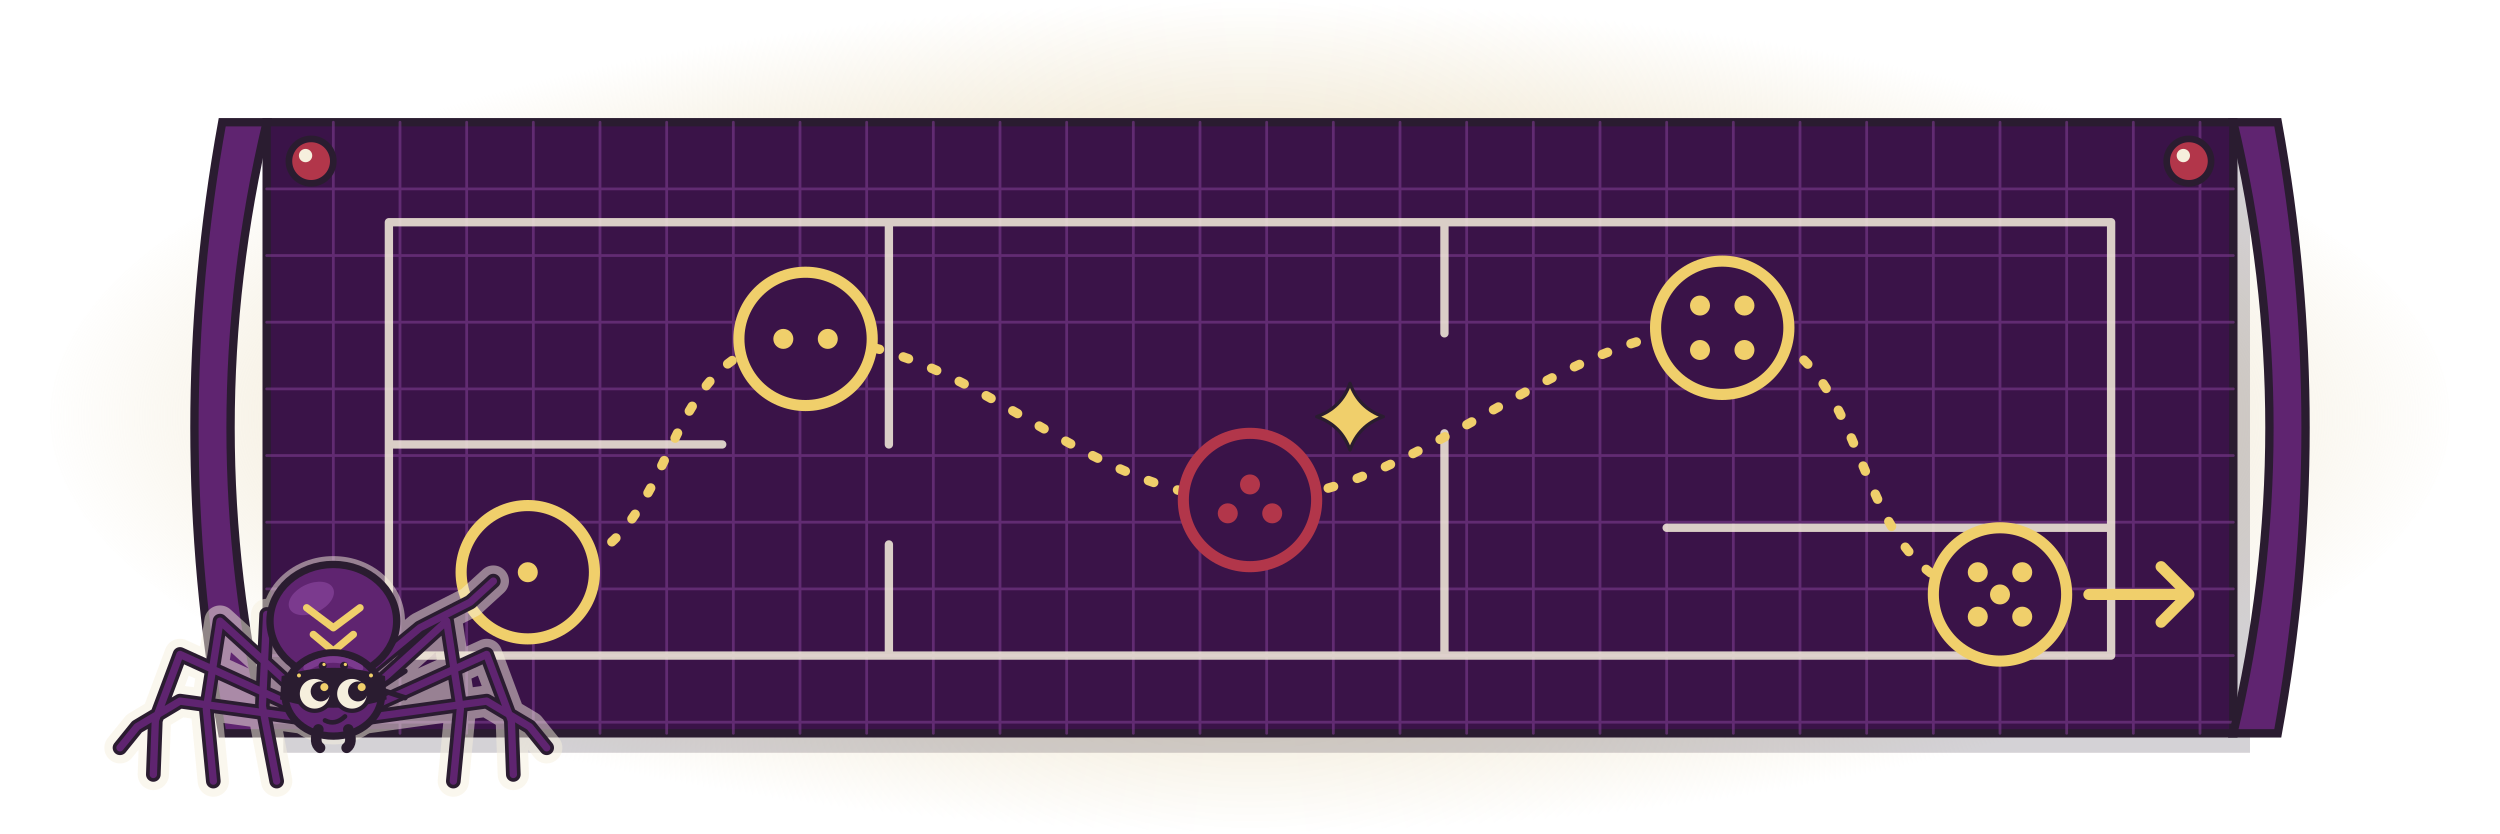
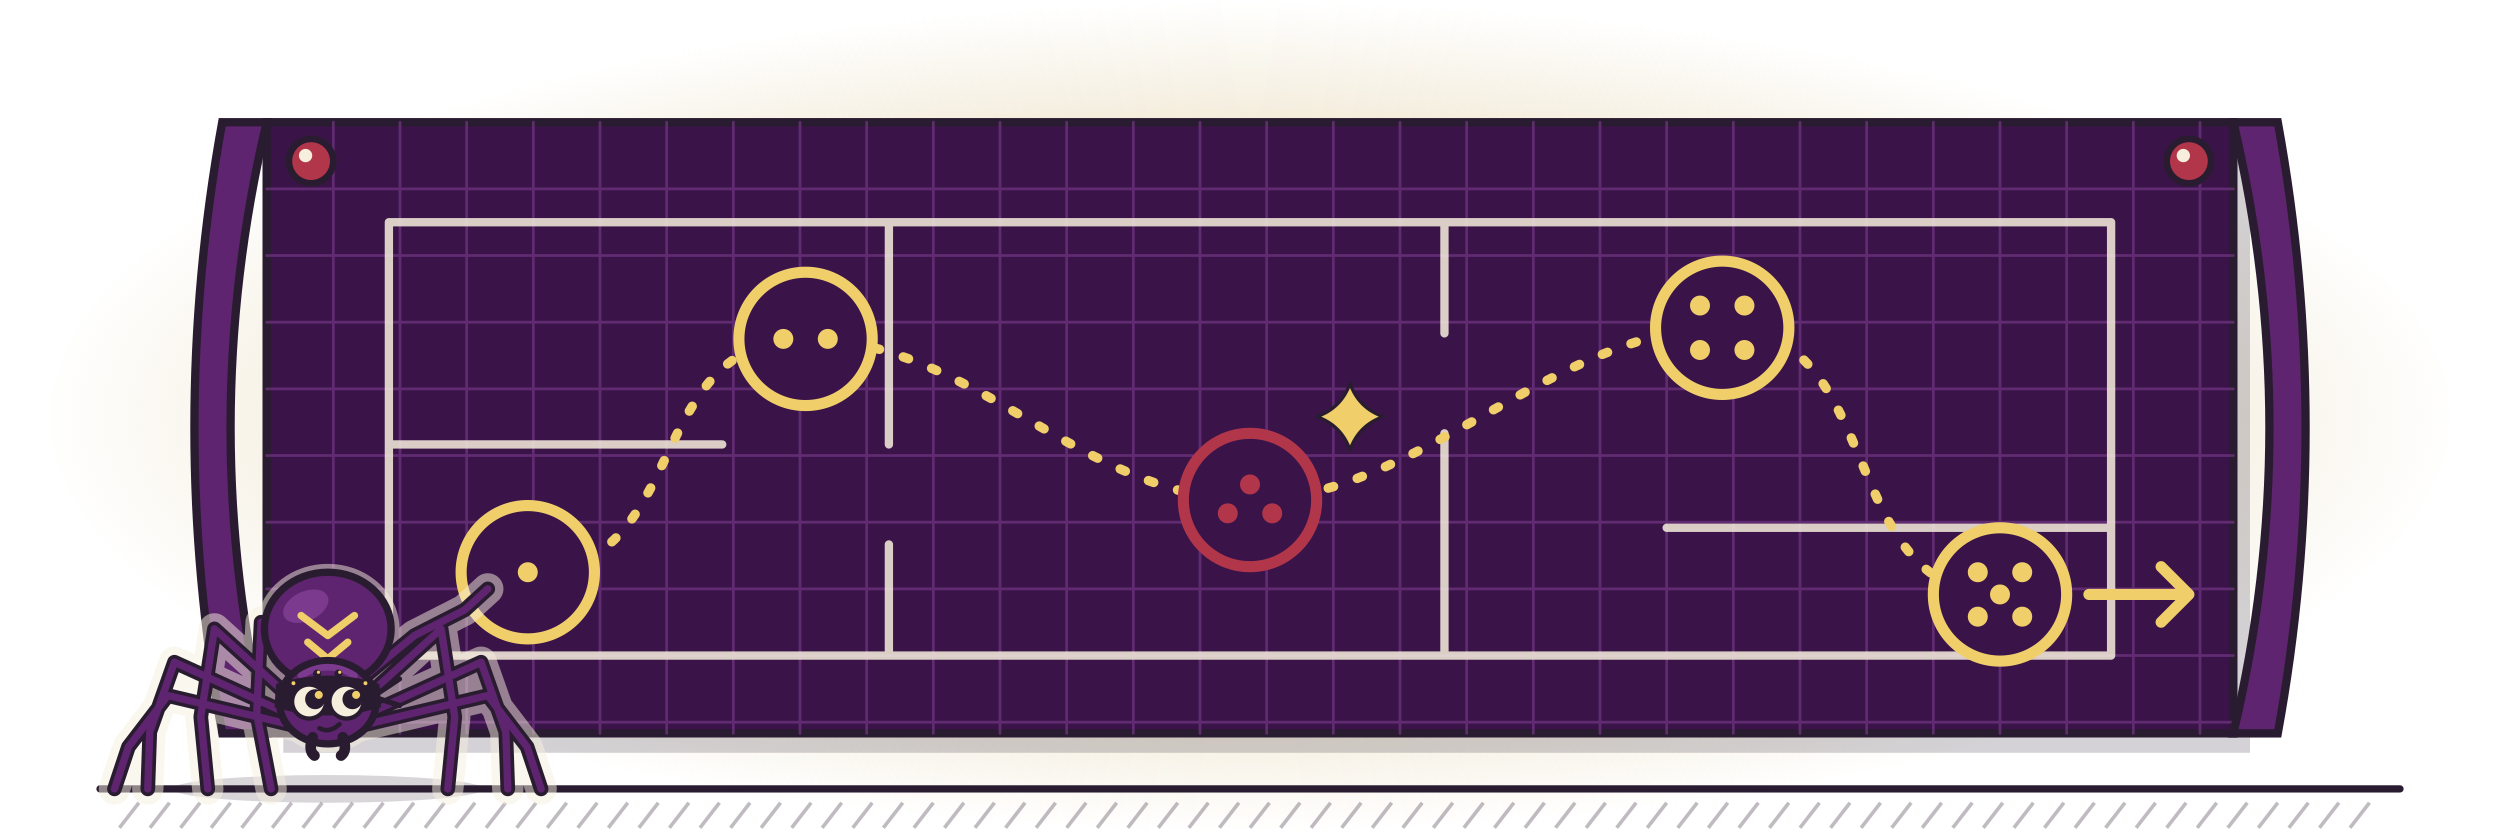
<svg xmlns="http://www.w3.org/2000/svg" viewBox="0 0 900 300" role="img" aria-label="A blueprint with the five phases of a heist marked along the route">
  <defs>
    <radialGradient id="ch-glow" cx="50%" cy="50%" r="50%">
      <stop offset="0" stop-color="#eaddbe" />
      <stop offset=".6" stop-color="#eaddbe" stop-opacity=".75" />
      <stop offset="1" stop-color="#eaddbe" stop-opacity="0" />
    </radialGradient>
  </defs>
  <ellipse cx="450" cy="150" rx="432" ry="150" fill="url(#ch-glow)" />
+   <path d="M36 284H864" stroke="#2a1c30" stroke-width="2.6" stroke-linecap="round" />
+   <path d="M50 289l-7 9M61 289l-7 9M72 289l-7 9M83 289l-7 9M94 289l-7 9M105 289l-7 9M116 289l-7 9M127 289l-7 9M138 289l-7 9M149 289l-7 9M160 289l-7 9M171 289l-7 9M182 289l-7 9M193 289l-7 9M204 289l-7 9M215 289l-7 9M226 289l-7 9M237 289l-7 9M248 289l-7 9M259 289l-7 9M270 289l-7 9M281 289l-7 9M292 289l-7 9M303 289l-7 9M314 289l-7 9M325 289l-7 9M336 289l-7 9M347 289l-7 9M358 289l-7 9M369 289l-7 9M380 289l-7 9M391 289l-7 9M402 289l-7 9M413 289l-7 9M424 289l-7 9M435 289l-7 9M446 289l-7 9M457 289l-7 9M468 289l-7 9M479 289l-7 9M490 289l-7 9M501 289l-7 9M512 289l-7 9M523 289l-7 9M534 289l-7 9M545 289l-7 9M556 289l-7 9M567 289l-7 9M578 289l-7 9M589 289l-7 9M600 289l-7 9M611 289l-7 9M622 289l-7 9M633 289l-7 9M644 289l-7 9M655 289l-7 9M666 289l-7 9M677 289l-7 9M688 289l-7 9M699 289l-7 9M710 289l-7 9M721 289l-7 9M732 289l-7 9M743 289l-7 9M754 289l-7 9M765 289l-7 9M776 289l-7 9M787 289l-7 9M798 289l-7 9M809 289l-7 9M820 289l-7 9M831 289l-7 9M842 289l-7 9M853 289l-7 9" stroke="#2a1c30" stroke-width="1.3" opacity=".3" />
  <rect x="96" y="44" width="708" height="220" fill="#2a1c30" opacity=".2" transform="translate(6 7)" />
  <rect x="96" y="44" width="708" height="220" fill="#3a1348" stroke="#2a1c30" stroke-width="3" />
  <path d="M120 44V264M144 44V264M168 44V264M192 44V264M216 44V264M240 44V264M264 44V264M288 44V264M312 44V264M336 44V264M360 44V264M384 44V264M408 44V264M432 44V264M456 44V264M480 44V264M504 44V264M528 44V264M552 44V264M576 44V264M600 44V264M624 44V264M648 44V264M672 44V264M696 44V264M720 44V264M744 44V264M768 44V264M792 44V264M96 68H804M96 92H804M96 116H804M96 140H804M96 164H804M96 188H804M96 212H804M96 236H804M96 260H804" stroke="#7b3a8e" stroke-width="1" fill="none" stroke-linecap="round" stroke-linejoin="round" opacity=".6" />
  <path d="M96 44q-26 110 0 220h-16q-20 -110 0 -220z" fill="#5f2470" stroke="#2a1c30" stroke-width="3" />
  <path d="M804 44q26 110 0 220h16q20 -110 0 -220z" fill="#5f2470" stroke="#2a1c30" stroke-width="3" />
  <path d="M140 80H760V236H140Z M320 80V160M320 196V236M520 80V120M520 156V236M140 160H260M600 190H760" stroke="#f6efdd" stroke-width="3" fill="none" stroke-linecap="round" stroke-linejoin="round" opacity=".85" />
  <path d="M190 206C250 206 230 122 290 122C350 122 390 180 450 180C510 180 560 118 620 118C680 118 660 214 720 214" stroke="#f0cf6b" stroke-width="3.4" fill="none" stroke-linecap="round" stroke-linejoin="round" stroke-dasharray="2 9" />
  <circle cx="190" cy="206" r="24" fill="#3a1348" stroke="#f0cf6b" stroke-width="4" />
  <circle cx="190" cy="206" r="3.6" fill="#f0cf6b" />
  <circle cx="290" cy="122" r="24" fill="#3a1348" stroke="#f0cf6b" stroke-width="4" />
  <circle cx="282" cy="122" r="3.6" fill="#f0cf6b" />
  <circle cx="298" cy="122" r="3.6" fill="#f0cf6b" />
  <circle cx="450" cy="180" r="24" fill="#3a1348" stroke="#b2364a" stroke-width="4" />
  <circle cx="442" cy="184.8" r="3.6" fill="#b2364a" />
  <circle cx="450" cy="174.4" r="3.6" fill="#b2364a" />
  <circle cx="458" cy="184.8" r="3.6" fill="#b2364a" />
  <circle cx="620" cy="118" r="24" fill="#3a1348" stroke="#f0cf6b" stroke-width="4" />
  <circle cx="612" cy="110" r="3.6" fill="#f0cf6b" />
  <circle cx="628" cy="110" r="3.6" fill="#f0cf6b" />
  <circle cx="612" cy="126" r="3.6" fill="#f0cf6b" />
  <circle cx="628" cy="126" r="3.6" fill="#f0cf6b" />
  <circle cx="720" cy="214" r="24" fill="#3a1348" stroke="#f0cf6b" stroke-width="4" />
  <circle cx="712" cy="206" r="3.6" fill="#f0cf6b" />
  <circle cx="728" cy="206" r="3.6" fill="#f0cf6b" />
  <circle cx="720" cy="214" r="3.6" fill="#f0cf6b" />
  <circle cx="712" cy="222" r="3.6" fill="#f0cf6b" />
  <circle cx="728" cy="222" r="3.6" fill="#f0cf6b" />
  <path d="M486 138Q489.1 146.9 498 150Q489.1 153.1 486 162Q482.9 153.1 474 150Q482.9 146.9 486 138z" fill="#f0cf6b" stroke="#2a1c30" stroke-width="1.2" stroke-linejoin="round" />
  <path d="M752 214h36l-10 -10M788 214l-10 10" stroke="#f0cf6b" stroke-width="4" fill="none" stroke-linecap="round" stroke-linejoin="round" />
-   <g transform="translate(120 250) scale(1.2 1.2)">
+   <ellipse cx="118" cy="284" rx="56" ry="5" fill="#2a1c30" opacity="0.18" />
+   <g transform="translate(118 252.8) scale(1.2 1.2)">
    <g opacity="0.5" stroke="#f6efdd" fill="#f6efdd" stroke-linecap="round" stroke-linejoin="round">
-       <path d="M9 -6L26 -20L41.1 -27.7L48 -34M12 -2L34 -22L38.1 4.4L36 26M13 3L46 -12L53.4 7.8L54 24M10 7L46 2L58.9 9.7L64 16M-9 -6L-20 -24L-21.3 3.5L-17 26M-12 -2L-34 -22L-38.1 4.4L-36 26M-13 3L-46 -12L-53.4 7.8L-54 24M-10 7L-46 2L-58.9 9.7L-64 16" stroke-width="9.4" fill="none" />
+       <path d="M9 -6L26 -20L41.1 -27.7L48 -34M12 -2L34 -22L38.1 4.4L36 26M13 3L46 -12L53.4 8.9L54 26M10 7L48 -2L59.8 13.4L64 26M-9 -6L-20 -24L-21.3 3.5L-17 26M-12 -2L-34 -22L-38.1 4.4L-36 26M-13 3L-46 -12L-53.4 8.9L-54 26M-10 7L-48 -2L-59.8 13.4L-64 26" stroke-width="9.4" fill="none" />
      <ellipse cx="0" cy="-22" rx="21.5" ry="19.5" stroke-width="0" />
      <ellipse cx="0" cy="0" rx="17" ry="15" stroke-width="0" />
    </g>
-     <path d="M9 -6L26 -20L41.1 -27.7L48 -34M12 -2L34 -22L38.1 4.4L36 26M13 3L46 -12L53.4 7.8L54 24M10 7L46 2L58.9 9.7L64 16M-9 -6L-20 -24L-21.3 3.5L-17 26M-12 -2L-34 -22L-38.1 4.4L-36 26M-13 3L-46 -12L-53.4 7.8L-54 24M-10 7L-46 2L-58.9 9.7L-64 16" stroke="#2a1c30" stroke-width="4.4" fill="none" stroke-linecap="round" stroke-linejoin="round" />
-     <path d="M9 -6L26 -20L41.1 -27.7L48 -34M12 -2L34 -22L38.1 4.4L36 26M13 3L46 -12L53.4 7.8L54 24M10 7L46 2L58.9 9.7L64 16M-9 -6L-20 -24L-21.3 3.5L-17 26M-12 -2L-34 -22L-38.1 4.4L-36 26M-13 3L-46 -12L-53.4 7.8L-54 24M-10 7L-46 2L-58.9 9.7L-64 16" stroke="#5f2470" stroke-width="2.2" fill="none" stroke-linecap="round" stroke-linejoin="round" />
+     <path d="M9 -6L26 -20L41.1 -27.7L48 -34M12 -2L34 -22L38.1 4.4L36 26M13 3L46 -12L53.4 8.9L54 26M10 7L48 -2L59.8 13.4L64 26M-9 -6L-20 -24L-21.3 3.5L-17 26M-12 -2L-34 -22L-38.1 4.4L-36 26M-13 3L-46 -12L-53.4 8.9L-54 26M-10 7L-48 -2L-59.8 13.4L-64 26" stroke="#2a1c30" stroke-width="4.4" fill="none" stroke-linecap="round" stroke-linejoin="round" />
+     <path d="M9 -6L26 -20L41.1 -27.7L48 -34M12 -2L34 -22L38.1 4.4L36 26M13 3L46 -12L53.4 8.9L54 26M10 7L48 -2L59.8 13.4L64 26M-9 -6L-20 -24L-21.3 3.5L-17 26M-12 -2L-34 -22L-38.1 4.4L-36 26M-13 3L-46 -12L-53.4 8.9L-54 26M-10 7L-48 -2L-59.8 13.4L-64 26" stroke="#5f2470" stroke-width="2.2" fill="none" stroke-linecap="round" stroke-linejoin="round" />
    <ellipse cx="0" cy="-22" rx="19" ry="17" fill="#5f2470" stroke="#2a1c30" stroke-width="2.2" />
    <ellipse cx="-6.6" cy="-28.8" rx="7.2" ry="4.4" fill="#7b3a8e" transform="rotate(-25 -6.6 -28.8)" />
    <path d="M-8 -26l8 6 8-6M-6 -18l6 5 6-5" stroke="#f0cf6b" stroke-width="2.2" fill="none" stroke-linecap="round" stroke-linejoin="round" />
    <ellipse cx="0" cy="0" rx="14.5" ry="12.5" fill="#5f2470" stroke="#2a1c30" stroke-width="2.2" />
    <path d="M-8 -8q8 -5 16 0" stroke="#7b3a8e" stroke-width="2" fill="none" stroke-linecap="round" />
    <path d="M-4.5 10.5q-1.5 4 0.5 5.5M4.5 10.5q1.5 4 -0.5 5.5" stroke="#2a1c30" stroke-width="3.2" fill="none" stroke-linecap="round" />
    <path d="M-15.5 -5.5q15.5 -5 31 0l0.5 7q-16 5 -32 0z" fill="#2a1c30" />
    <path d="M15.5 -3l6 -4M15.5 -1l6 2" stroke="#2a1c30" stroke-width="1.6" stroke-linecap="round" />
    <circle cx="-10.8" cy="-5.2" r="1.6" fill="#2a1c30" />
    <circle cx="-10.3" cy="-5.7" r="0.6" fill="#f0cf6b" />
    <circle cx="10.8" cy="-5.2" r="1.6" fill="#2a1c30" />
    <circle cx="11.3" cy="-5.7" r="0.6" fill="#f0cf6b" />
    <circle cx="-3.2" cy="-8.6" r="1.2" fill="#2a1c30" />
    <circle cx="-2.8" cy="-9" r="0.5" fill="#f0cf6b" />
    <circle cx="3.2" cy="-8.6" r="1.2" fill="#2a1c30" />
    <circle cx="3.6" cy="-9" r="0.5" fill="#f0cf6b" />
    <circle cx="-5.6" cy="-0.2" r="5.1" fill="#f6efdd" stroke="#2a1c30" stroke-width="1.3" />
    <circle cx="-3.8" cy="-0.9" r="3" fill="#2a1c30" />
    <circle cx="-2.7" cy="-2.2" r="1.2" fill="#f0cf6b" />
    <circle cx="5.6" cy="-0.2" r="5.1" fill="#f6efdd" stroke="#2a1c30" stroke-width="1.3" />
    <circle cx="7.4" cy="-0.9" r="3" fill="#2a1c30" />
    <circle cx="8.5" cy="-2.2" r="1.2" fill="#f0cf6b" />
    <path d="M-2.5 7.8q3 1.6 6-1.2" stroke="#2a1c30" stroke-width="1.4" fill="none" stroke-linecap="round" />
  </g>
  <circle cx="112" cy="58" r="8" fill="#b2364a" stroke="#2a1c30" stroke-width="2.4" />
  <circle cx="110" cy="56" r="2.4" fill="#f6efdd" />
  <circle cx="788" cy="58" r="8" fill="#b2364a" stroke="#2a1c30" stroke-width="2.4" />
  <circle cx="786" cy="56" r="2.4" fill="#f6efdd" />
</svg>
